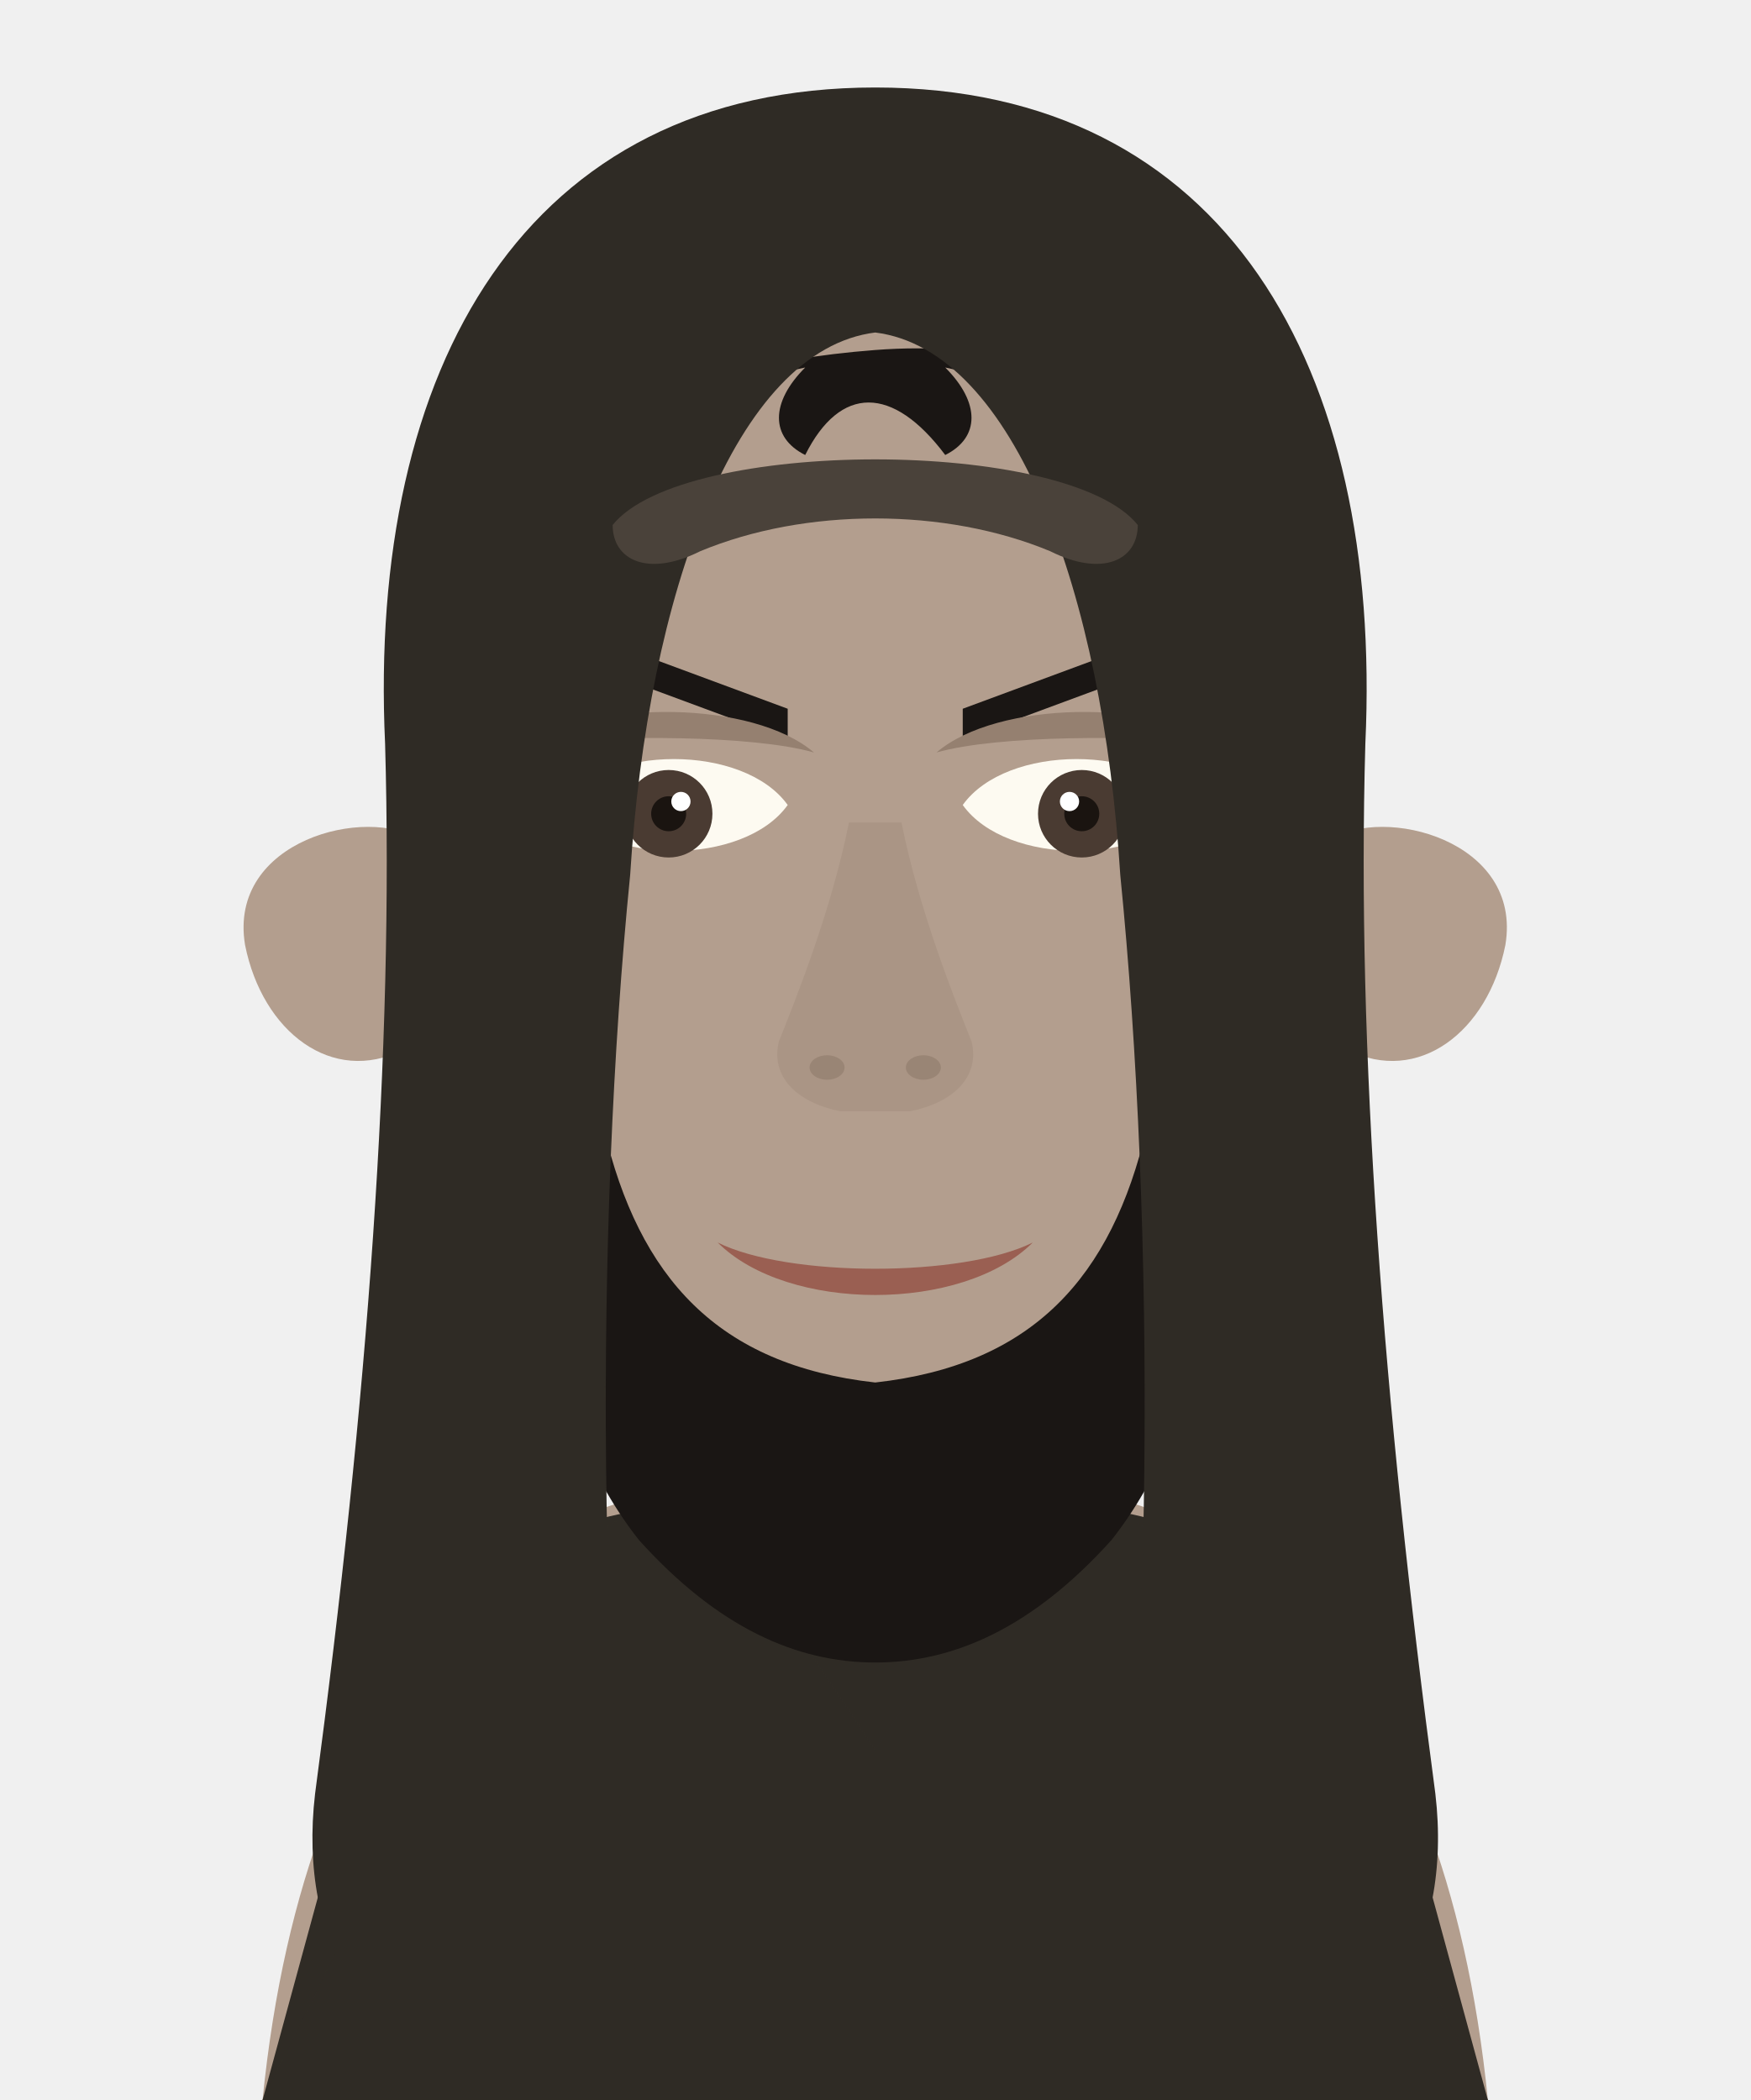
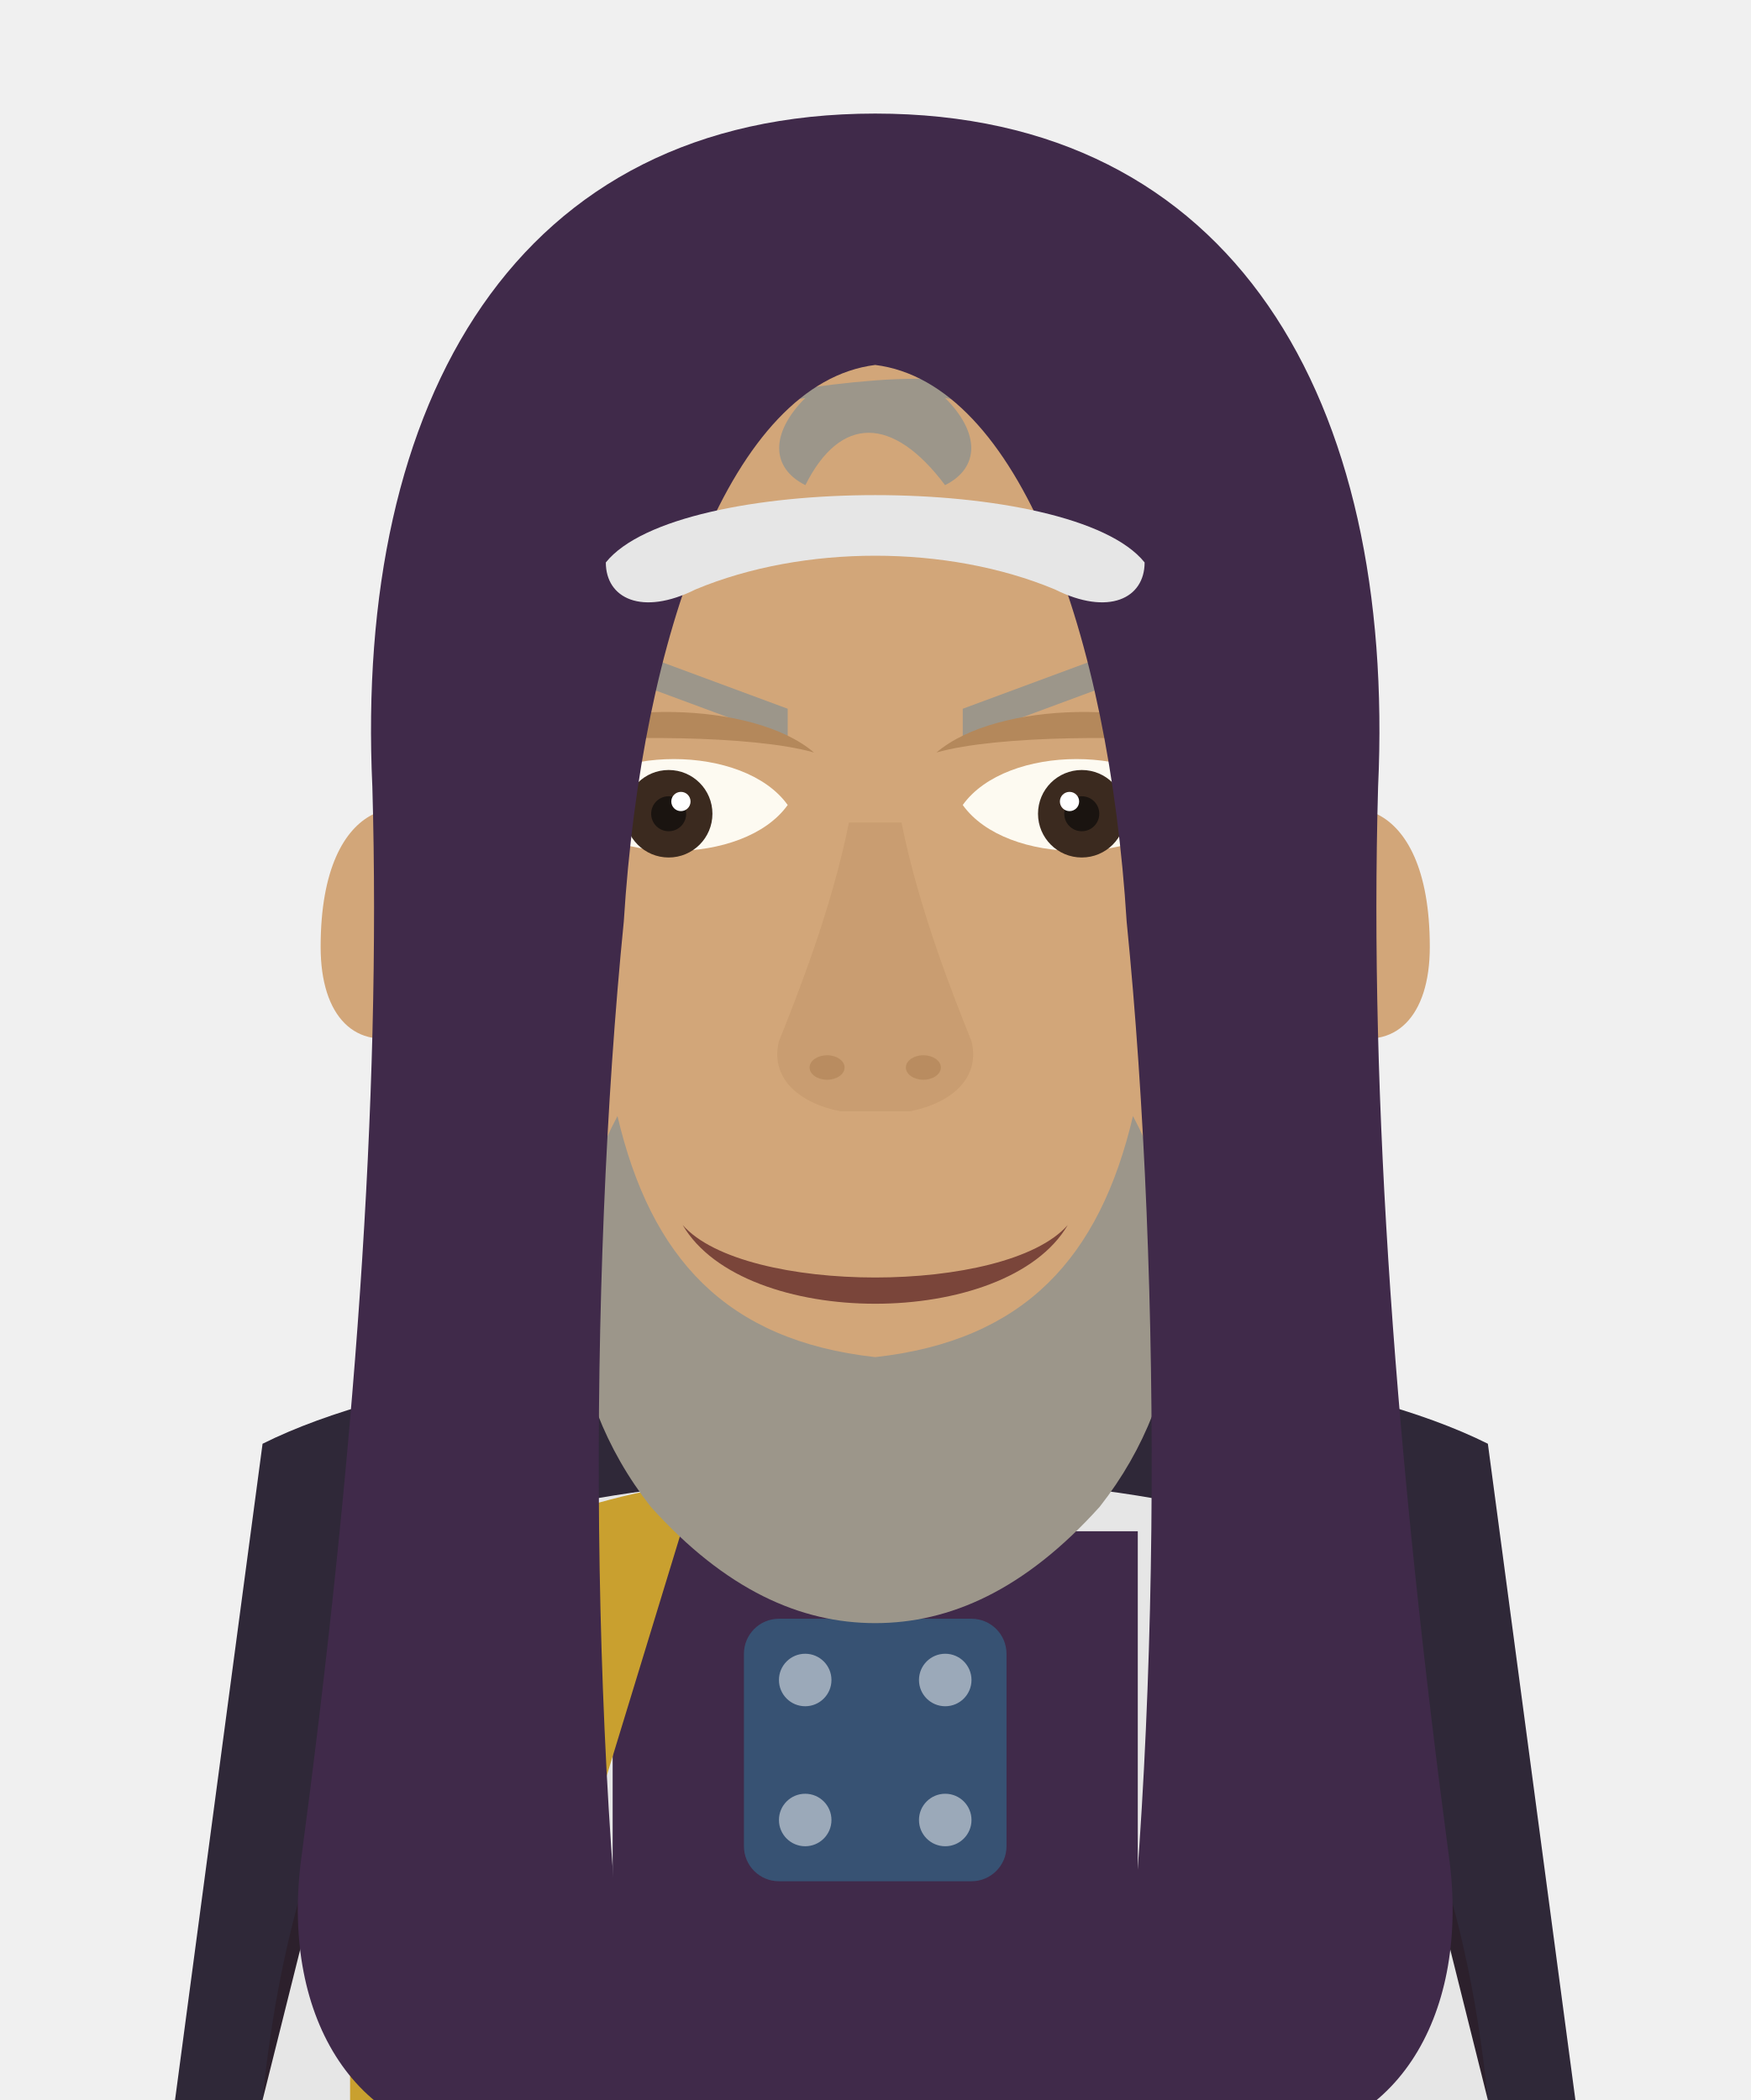
<svg xmlns="http://www.w3.org/2000/svg" viewBox="0 0 200 240" width="100%" height="100%">
-   <path d="M82,145 L82,185 C90,195 110,195 118,185 L118,145 Z" fill="#b39e8e" />
-   <path d="M82,145 L82,165 C90,175 110,175 118,165 L118,145 Z" fill="#958070" opacity="0.5" />
-   <path d="M30,240 C35,190 60,170 82,170 L118,170 C140,170 165,190 170,240 Z" fill="#b39e8e" />
-   <path d="M80,170 L100,200 L120,170 Z" fill="#4a423a" />
-   <path d="M30,240 L45,185 C65,165 135,165 155,185 L170,240 Z" fill="#2f2b25" />
-   <path d="M80,170 L100,200 L120,170 C140,175 145,190 170,240 L30,240 C55,190 60,175 80,170 Z" fill="#2f2b25" opacity="0.8" />
-   <g transform="translate(48, 108) scale(1) translate(-48, -108)">
-     <path d="M48,96 C42,92 26,96 28,108 C30,118 38,124 46,120 C48,114 48,105 48,96 Z" fill="#b39e8e" />
+   <path d="M82,145 L82,185 C90,195 110,195 118,185 L118,145 Z" fill="#d2a679" />
+   <path d="M82,145 L82,165 C90,175 110,175 118,165 L118,145 Z" fill="#b4885b" opacity="0.5" />
+   <path d="M30,240 C35,190 60,170 82,170 L118,170 C140,170 165,190 170,240 Z" fill="#d2a679" />
+   <path d="M20,240 L30,165 C60,150 140,150 170,165 L180,240 Z" fill="#1a1224" opacity="0.9" />
+   <path d="M30,240 L45,180 C60,165 140,165 155,180 L170,240 Z" fill="#e6e6e6" />
+   <path d="M70,175 L130,175 L130,240 L70,240 Z" fill="#402a4a" />
+   <rect x="85" y="185" width="30" height="30" fill="#375273" rx="4" />
+   <circle cx="92" cy="192" r="3" fill="#ffffff" opacity="0.5" />
+   <circle cx="108" cy="192" r="3" fill="#ffffff" opacity="0.5" />
+   <circle cx="92" cy="208" r="3" fill="#ffffff" opacity="0.5" />
+   <circle cx="108" cy="208" r="3" fill="#ffffff" opacity="0.5" />
+   <clipPath id="garmentClip">
+     <path d="M40,240 L40,202 C40,178 66,168 100,168 C134,168 160,178 160,202 L160,240 Z" />
+   </clipPath>
+   <g clip-path="url(#garmentClip)">
+     <path d="M55,168 L80,168 L58,240 L33,240 Z" fill="#c9a02f" />
  </g>
-   <g transform="translate(152, 108) scale(1) translate(-152, -108)">
-     <path d="M152,96 C158,92 174,96 172,108 C170,118 162,124 154,120 C152,114 152,105 152,96 Z" fill="#b39e8e" />
+   <g transform="translate(100,100) scale(0.95) translate(-100,-100)">
+     <g transform="translate(48,95) scale(1.05) translate(-48,-95)">
+       <path d="M48,95 C45,90 34,90 34,108 C34,116 38,120 44,118 C46,108 47,100 48,95 Z" fill="#d2a679" />
+     </g>
+     <g transform="translate(152,95) scale(1.05) translate(-152,-95)">
+       <path d="M152,95 C155,90 166,90 166,108 C166,116 162,120 156,118 C154,108 153,100 152,95 Z" fill="#d2a679" />
+     </g>
  </g>
-   <g transform="translate(100, 110) scale(1) translate(-100, -110)">
-     <path d="M100,18 C132,18 152,52 152,92 C152,128 142,152 128,166 C117,176 108,180 100,180 C92,180 83,176 72,166 C58,152 48,128 48,92 C48,52 68,18 100,18 Z" fill="#b39e8e" />
+   <g transform="translate(100,100) scale(0.95) translate(-100,-100)">
+     <g transform="translate(100,30) scale(1.05) translate(-100,-30)" />
  </g>
-   <g transform="translate(100, 110) scale(1) translate(-100, -110)">
-     <path d="M100,162 L90,180 L110,180 Z" fill="#978272" opacity="0.25" />
+   <g transform="translate(100,100) scale(0.95) translate(-100,-100)">
+     <path d="M100,18 C132,18 152,52 152,92 C152,128 142,152 128,166 C117,176 108,180 100,180 C92,180 83,176 72,166 C58,152 48,128 48,92 C48,52 68,18 100,18 Z" fill="#d2a679" />
  </g>
-   <path d="M69,129 C61,144 62,162 73,176 C82,186 91,190 100,190 C109,190 118,186 127,176 C138,162 139,144 131,129 C127,146 118,156 100,158 C82,156 73,146 69,129 Z" fill="#1a1614" />
-   <path d="M82,142 C90,146 110,146 118,142 C110,150 90,150 82,142 Z" fill="#9a5f52" />
+   <g transform="translate(100,100) scale(0.95) translate(-100,-100)">
+     <path d="M82,160 C82,170 87,182 100,188 C113,182 118,170 118,160 C118,170 111,177 100,179 C89,177 82,170 82,160 Z" fill="#d2a679" />
+     <path d="M92,178 L100,188 L108,178 Z" fill="#b68a5d" opacity="0.22" />
+   </g>
+   <g transform="translate(100,100) scale(0.95) translate(-100,-100)">
+     <path d="M69,129 C61,144 62,162 73,176 C82,186 91,190 100,190 C109,190 118,186 127,176 C138,162 139,144 131,129 C127,146 118,156 100,158 C82,156 73,146 69,129 Z" fill="#9c968a" />
+   </g>
+   <path d="M78,140 C85,152 115,152 122,140 C115,148 85,148 78,140 Z" fill="#7a453a" />
  <g transform="translate(100,110) scale(1) translate(-100,-110)">
-     <path d="M97,94 C95,104 91,114 89,119 C88,123 91,126 96,127 L104,127 C109,126 112,123 111,119 C109,114 105,104 103,94 Z" fill="#978272" opacity="0.32" />
-     <ellipse cx="94.5" cy="122" rx="2" ry="1.4" fill="#978272" opacity="0.85" />
-     <ellipse cx="105.5" cy="122" rx="2" ry="1.4" fill="#978272" opacity="0.85" />
+     <path d="M97,94 C95,104 91,114 89,119 C88,123 91,126 96,127 L104,127 C109,126 112,123 111,119 C109,114 105,104 103,94 Z" fill="#b68a5d" opacity="0.32" />
+     <ellipse cx="94.5" cy="122" rx="2" ry="1.4" fill="#b68a5d" opacity="0.85" />
+     <ellipse cx="105.5" cy="122" rx="2" ry="1.4" fill="#b68a5d" opacity="0.85" />
  </g>
-   <path d="M63,71 L90,81 L90,84.5 L63,74.5 Z" fill="#1a1614" />
+   <path d="M63,71 L90,81 L90,84.5 L63,74.5 Z" fill="#9c968a" />
  <g transform="translate(200,0) scale(-1,1)">
-     <path d="M63,71 L90,81 L90,84.5 L63,74.5 Z" fill="#1a1614" />
+     <path d="M63,71 L90,81 L90,84.5 L63,74.5 Z" fill="#9c968a" />
  </g>
  <path d="M64,92 C69,85 85,85 90,92 C85,99 69,99 64,92 Z" fill="#fdfaf1" />
-   <circle cx="76.4" cy="93" r="5" fill="#4a3b32" />
+   <circle cx="76.4" cy="93" r="5" fill="#3b2a1f" />
  <circle cx="76.4" cy="93" r="2" fill="#1a1410" />
  <circle cx="77.8" cy="91.6" r="1.1" fill="#ffffff" />
-   <path d="M61,85 C68,80 86,80 93,86 C86,84 70,84 61,85 Z" fill="#958070" />
+   <path d="M61,85 C68,80 86,80 93,86 C86,84 70,84 61,85 Z" fill="#b4885b" />
  <g transform="translate(200,0) scale(-1,1)">
    <path d="M64,92 C69,85 85,85 90,92 C85,99 69,99 64,92 Z" fill="#fdfaf1" />
-     <circle cx="76.4" cy="93" r="5" fill="#4a3b32" />
+     <circle cx="76.4" cy="93" r="5" fill="#3b2a1f" />
    <circle cx="76.4" cy="93" r="2" fill="#1a1410" />
    <circle cx="77.8" cy="91.6" r="1.1" fill="#ffffff" />
-     <path d="M61,85 C68,80 86,80 93,86 C86,84 70,84 61,85 Z" fill="#958070" />
+     <path d="M61,85 C68,80 86,80 93,86 C86,84 70,84 61,85 Z" fill="#b4885b" />
  </g>
-   <path d="M100,40 C126,38 145,52 148,78 C148,66 142,58 135,53 C136,59 134,64 131,66 C129,52 118,44 108,42 C112,46 112,50 108,52 C102,44 96,44 92,52 C88,50 88,46 92,42 C82,44 71,52 69,66 C66,64 64,59 65,53 C58,58 52,66 52,78 C55,52 74,42 100,40 Z" fill="#1a1614" />
-   <path d="M100,10 C60,10 42,42 44,85 C45,120 42,160 36,205 C34,222 42,236 58,236 L74,236 C68,195 68,140 72,100 C74,68 84,40 100,38 C116,40 126,68 128,100 C132,140 132,195 126,236 L142,236 C158,236 166,222 164,205 C158,160 155,120 156,85 C158,42 140,10 100,10 Z" fill="#2f2b25" />
-   <path d="M70,60 C78,50 122,50 130,60 C130,64 126,66 120,63 C108,58 92,58 80,63 C74,66 70,64 70,60 Z" fill="#4a423a" />
+   <g transform="translate(100,100) scale(0.95) translate(-100,-100)">
+     <g transform="translate(100,30) scale(1.05) translate(-100,-30)">
+       <path d="M100,40 C126,38 145,52 148,78 C148,66 142,58 135,53 C136,59 134,64 131,66 C129,52 118,44 108,42 C112,46 112,50 108,52 C102,44 96,44 92,52 C88,50 88,46 92,42 C82,44 71,52 69,66 C66,64 64,59 65,53 C58,58 52,66 52,78 C55,52 74,42 100,40 Z" fill="#9c968a" />
+     </g>
+   </g>
+   <g transform="translate(100,100) scale(0.95) translate(-100,-100)">
+     <g transform="translate(100,30) scale(1.08) translate(-100,-30)">
+       <path d="M100,10 C60,10 42,42 44,85 C45,120 42,160 36,205 C34,222 42,236 58,236 L74,236 C68,195 68,140 72,100 C74,68 84,40 100,38 C116,40 126,68 128,100 C132,140 132,195 126,236 L142,236 C158,236 166,222 164,205 C158,160 155,120 156,85 C158,42 140,10 100,10 Z" fill="#402a4a" />
+       <path d="M70,60 C78,50 122,50 130,60 C130,64 126,66 120,63 C108,58 92,58 80,63 C74,66 70,64 70,60 Z" fill="#e6e6e6" />
+     </g>
+   </g>
</svg>
